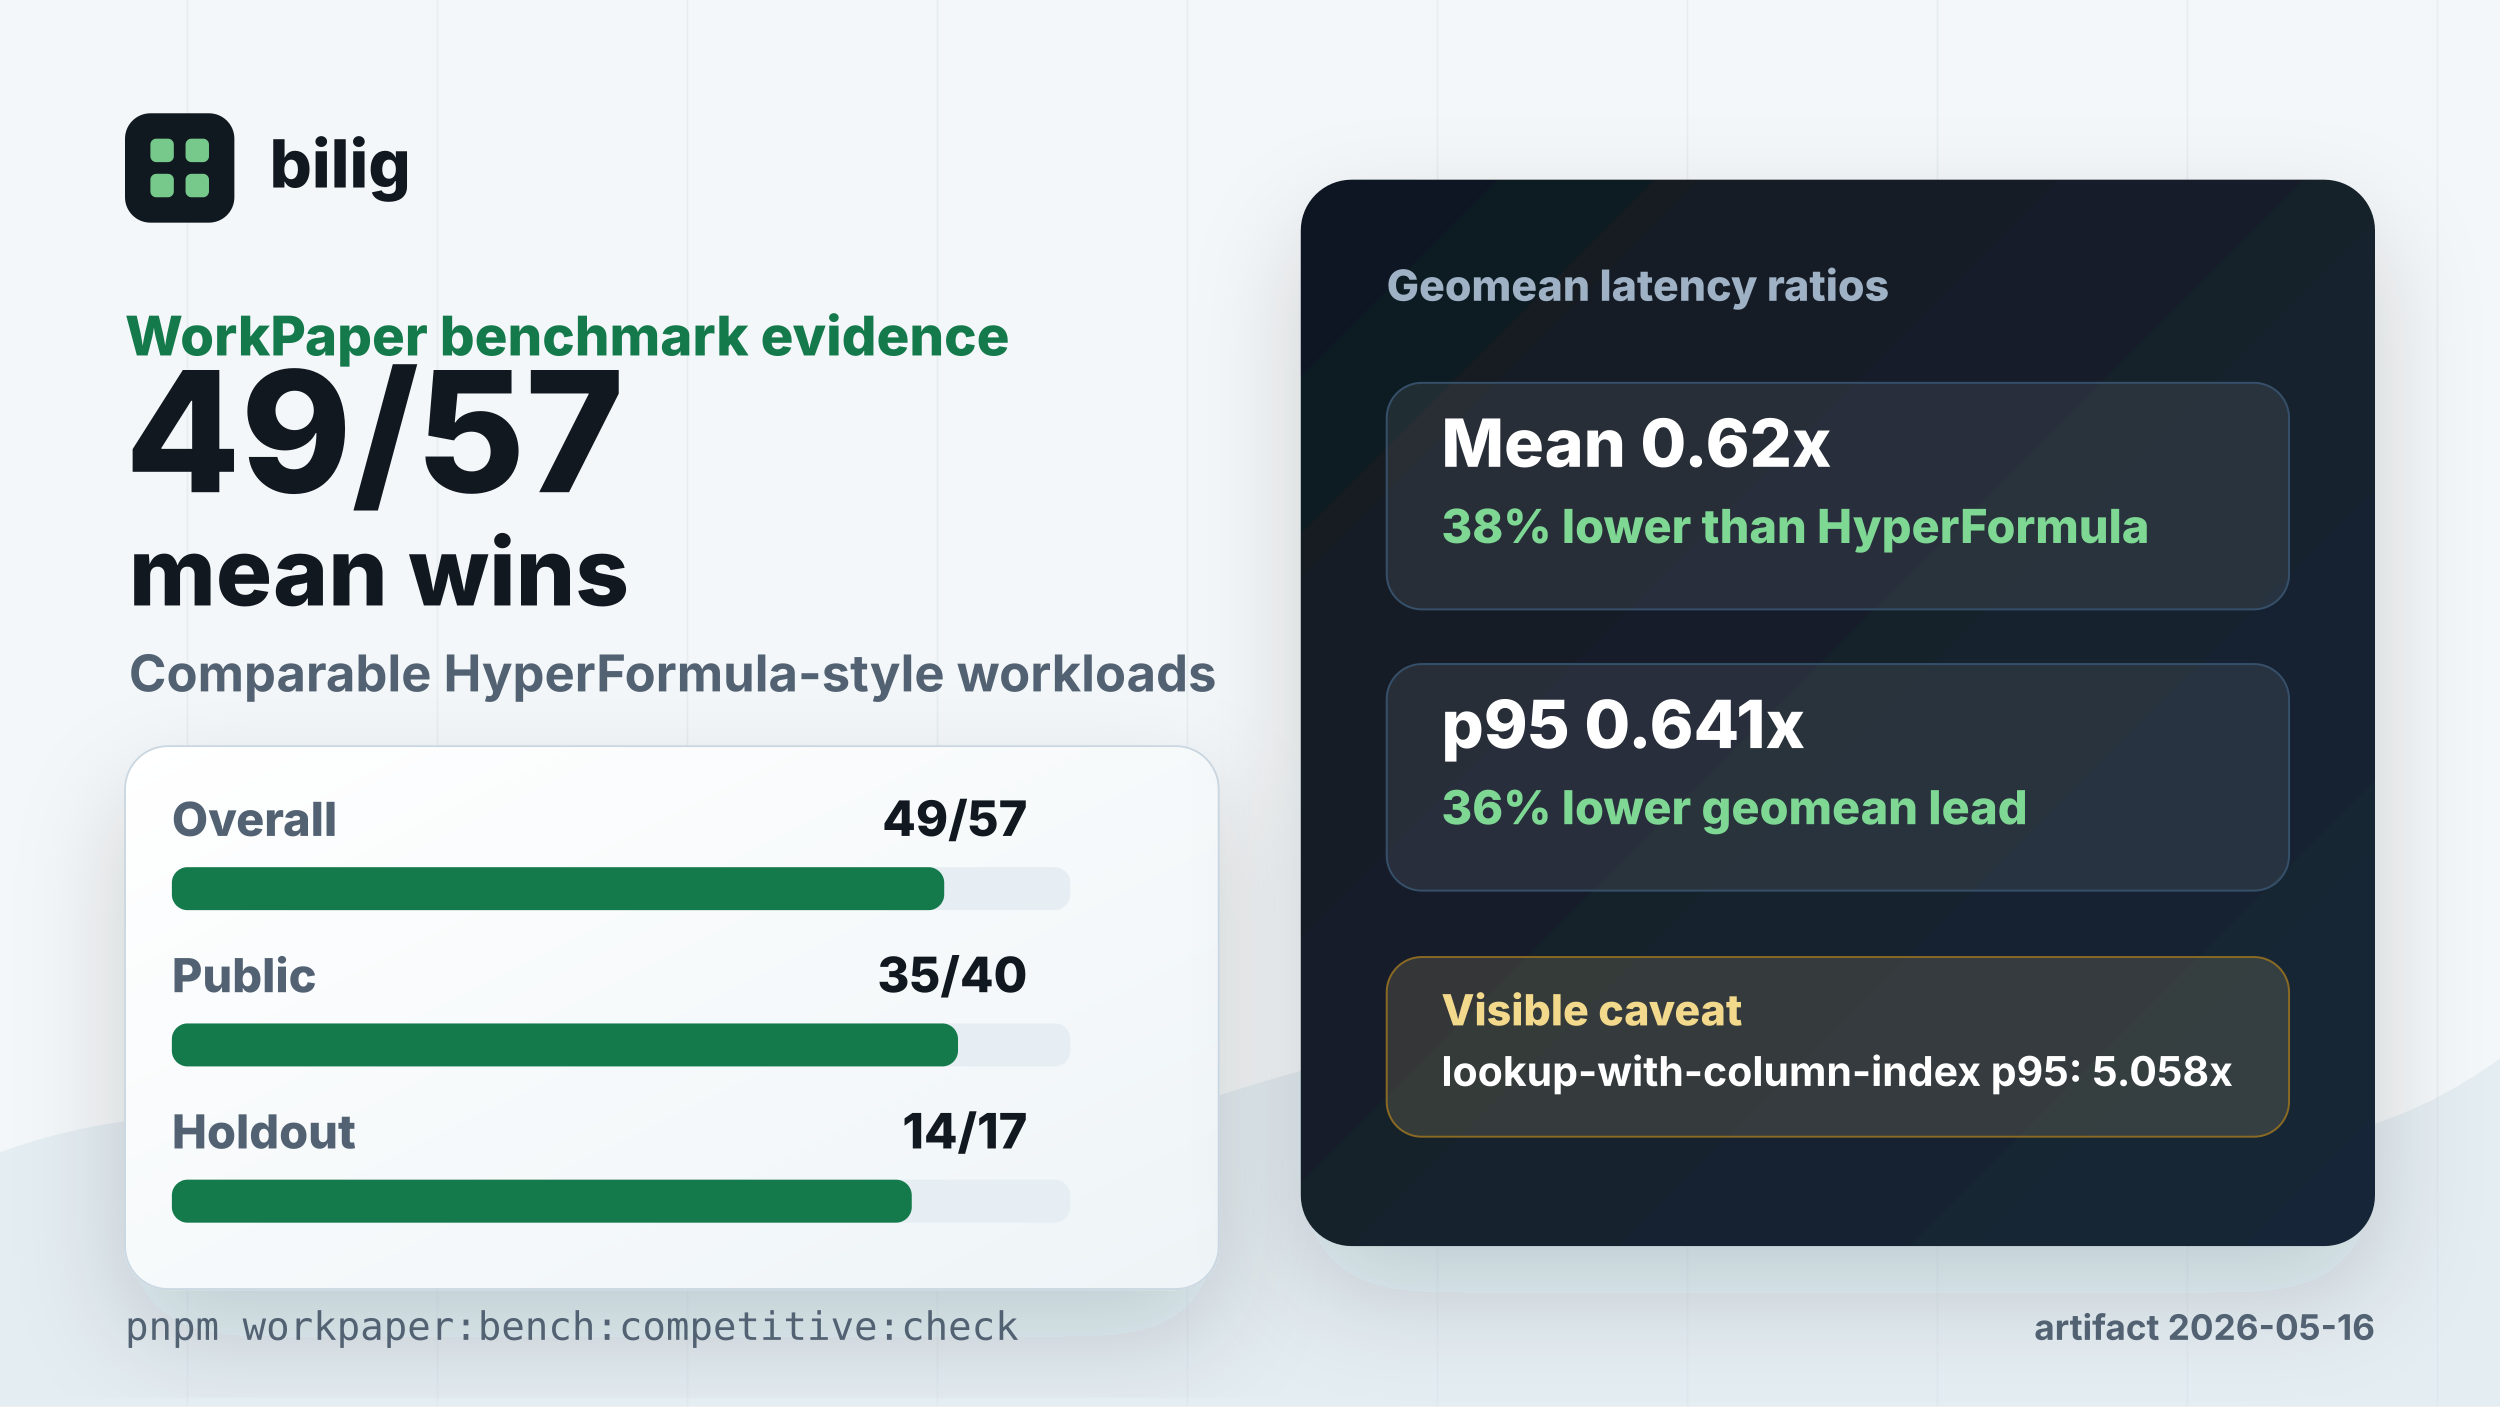
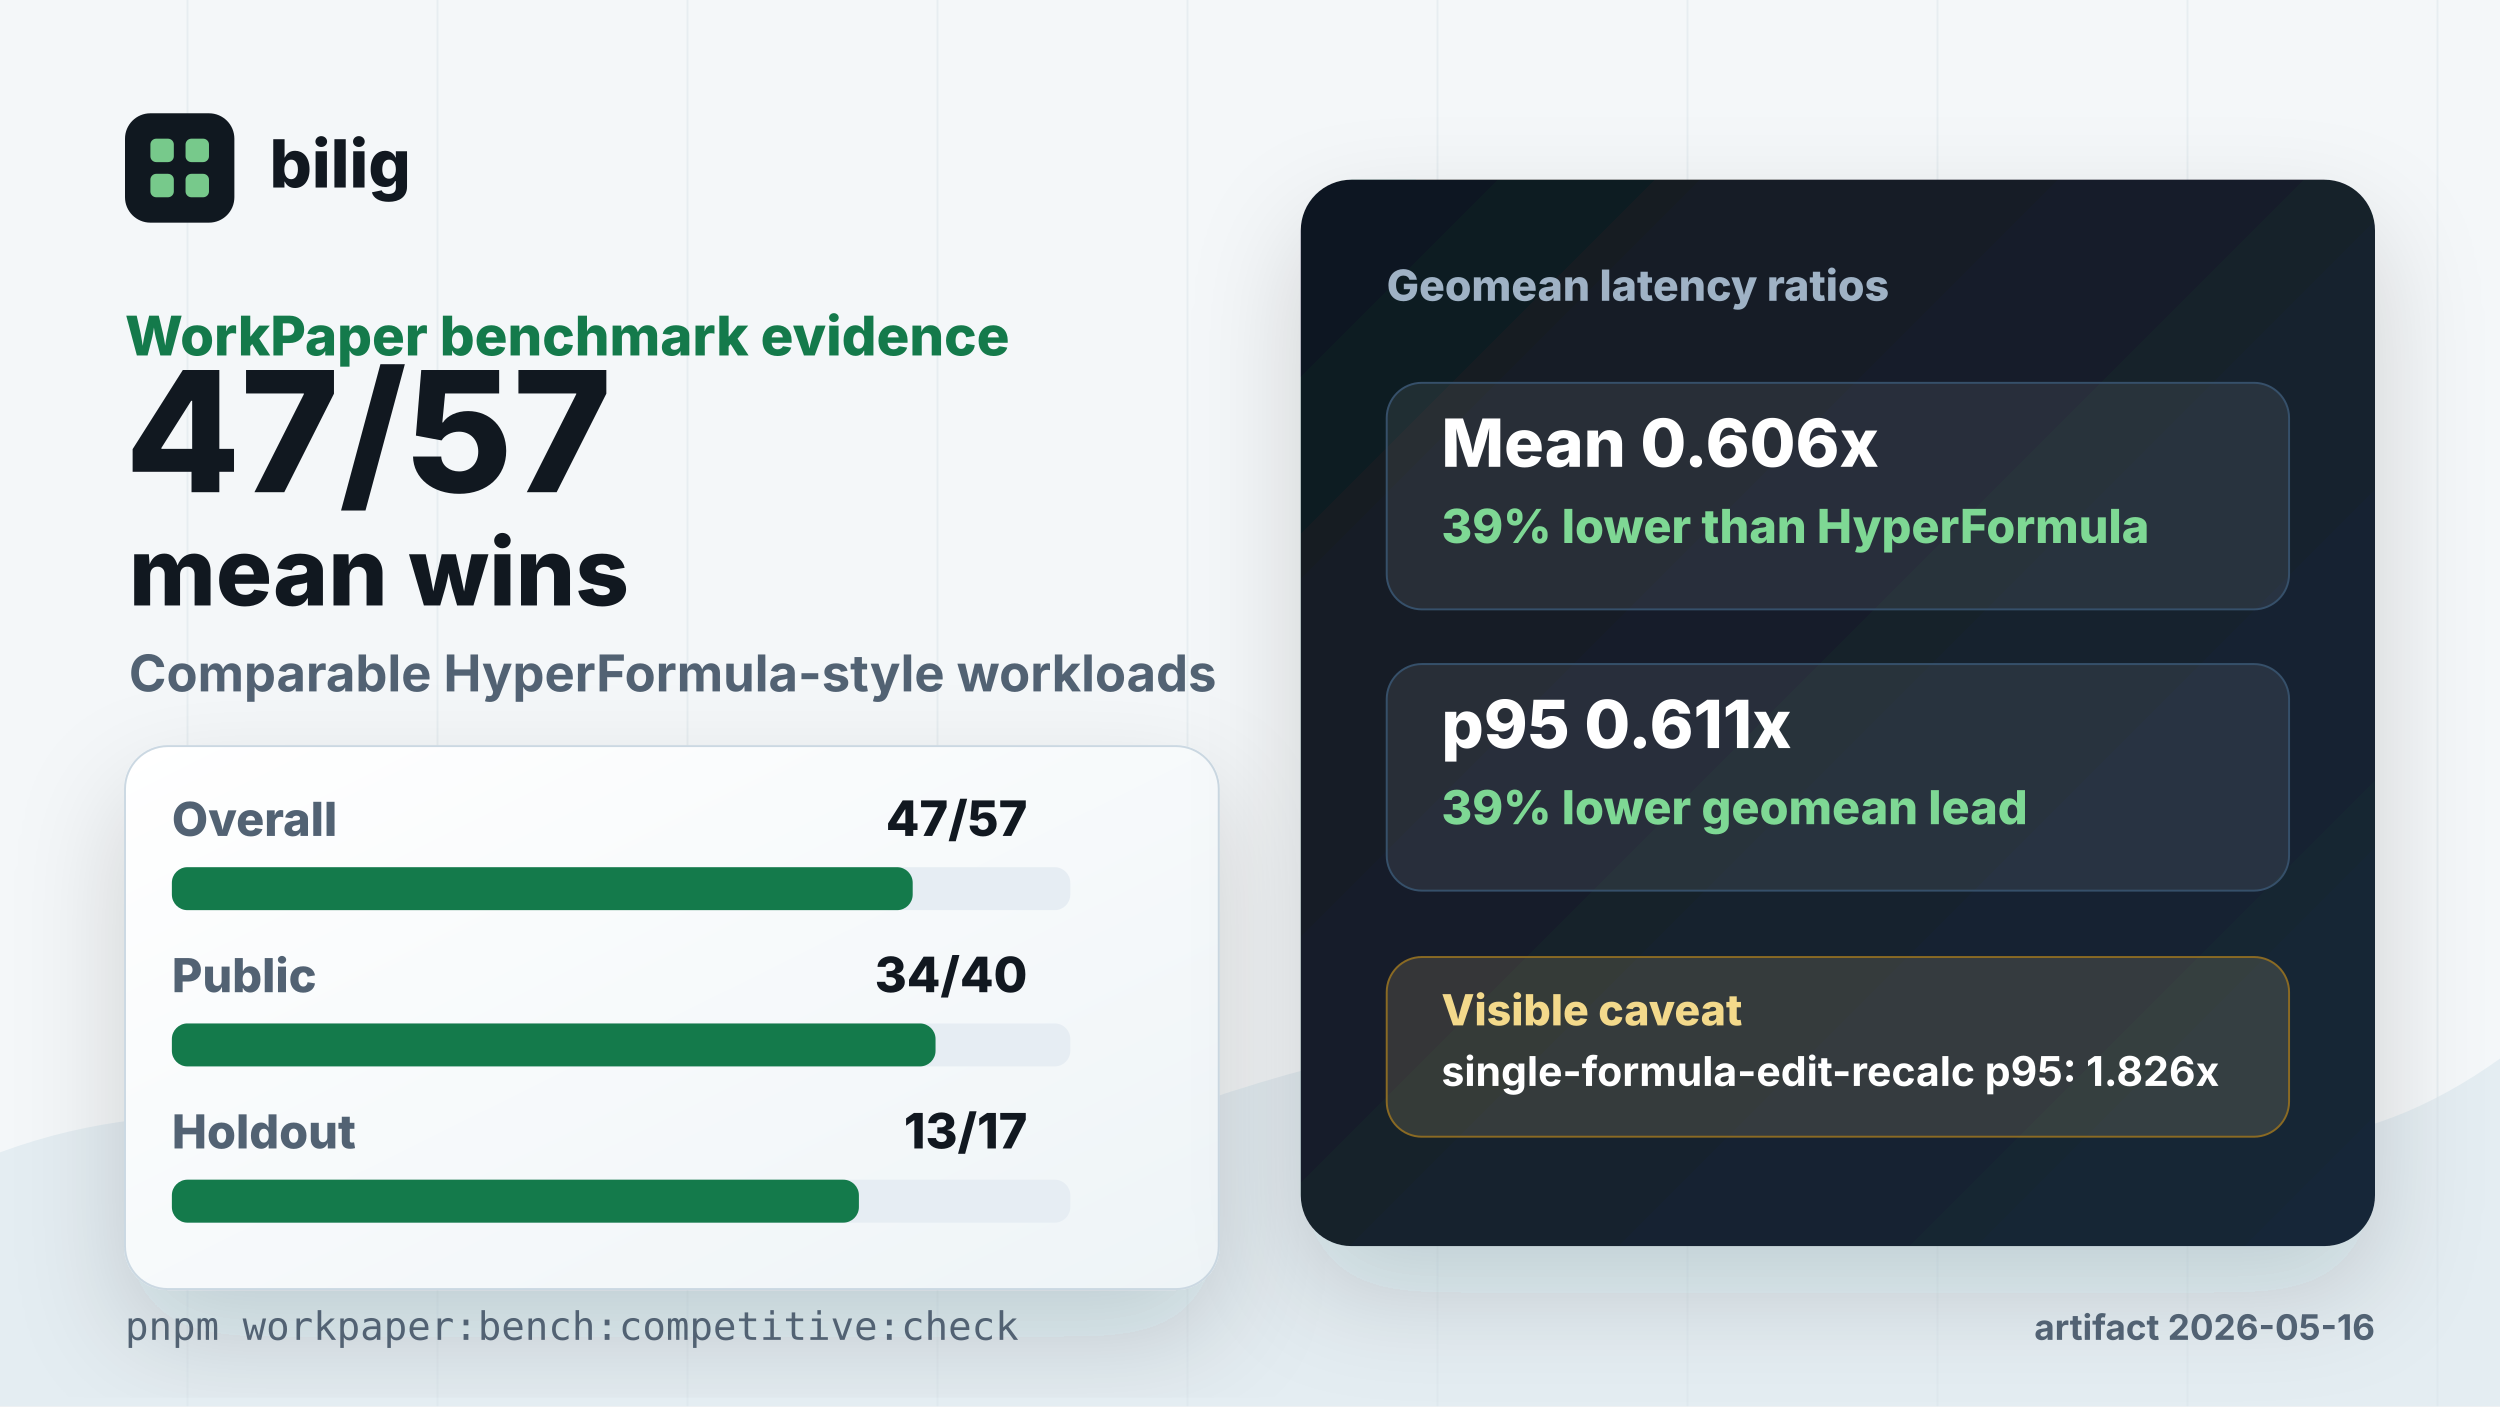
<svg xmlns="http://www.w3.org/2000/svg" width="1280" height="720" viewBox="0 0 1280 720">
  <defs>
    <linearGradient id="panel" x1="0" x2="1" y1="0" y2="1">
      <stop offset="0" stop-color="#ffffff" />
      <stop offset="1" stop-color="#eef4f7" />
    </linearGradient>
    <linearGradient id="dark" x1="0" x2="1" y1="0" y2="1">
      <stop offset="0" stop-color="#101820" />
      <stop offset="1" stop-color="#192838" />
    </linearGradient>
    <filter id="shadow" x="-20%" y="-20%" width="140%" height="140%">
      <feDropShadow dx="0" dy="24" stdDeviation="28" flood-color="#102033" flood-opacity="0.16" />
    </filter>
  </defs>
  <rect width="1280" height="720" fill="#f4f7f9" />
  <path d="M0 590 C190 520 340 674 520 600 C700 526 814 502 1000 560 C1135 602 1210 592 1280 542 L1280 720 L0 720 Z" fill="#e4edf2" />
  <g opacity="0.5" stroke="#d9e3ea" stroke-width="1">
    <path d="M96 0 V720" />
    <path d="M224 0 V720" />
    <path d="M352 0 V720" />
    <path d="M480 0 V720" />
    <path d="M608 0 V720" />
    <path d="M736 0 V720" />
    <path d="M864 0 V720" />
    <path d="M992 0 V720" />
    <path d="M1120 0 V720" />
    <path d="M1248 0 V720" />
  </g>
  <g transform="translate(64 58)">
    <rect x="0" y="0" width="56" height="56" rx="13" fill="#101820" />
    <rect x="13" y="13" width="12" height="12" rx="3" fill="#77c98b" />
    <rect x="31" y="13" width="12" height="12" rx="3" fill="#77c98b" />
    <rect x="13" y="31" width="12" height="12" rx="3" fill="#77c98b" />
    <rect x="31" y="31" width="12" height="12" rx="3" fill="#77c98b" />
    <text x="74" y="38" fill="#111820" font-family="Inter, Arial, Helvetica, sans-serif" font-size="34" font-weight="820">bilig</text>
  </g>
  <text x="64" y="182" fill="#147a4b" font-family="Inter, Arial, Helvetica, sans-serif" font-size="28" font-weight="820">WorkPaper benchmark evidence</text>
-   <text x="64" y="252" fill="#111820" font-family="Inter, Arial, Helvetica, sans-serif" font-size="86" font-weight="830" letter-spacing="0">49/57</text>
+   <text x="64" y="252" fill="#111820" font-family="Inter, Arial, Helvetica, sans-serif" font-size="86" font-weight="830" letter-spacing="0">47/57</text>
  <text x="66" y="310" fill="#111820" font-family="Inter, Arial, Helvetica, sans-serif" font-size="48" font-weight="800" letter-spacing="0">mean wins</text>
  <text x="66" y="354" fill="#526273" font-family="Inter, Arial, Helvetica, sans-serif" font-size="26" font-weight="650">Comparable HyperFormula-style workloads</text>
  <g filter="url(#shadow)">
    <rect x="64" y="382" width="560" height="278" rx="22" fill="url(#panel)" stroke="#cbd8e2" />
  </g>
  <g transform="translate(88 428)">
    <text x="0" y="0" fill="#526273" font-family="Inter, Arial, Helvetica, sans-serif" font-size="24" font-weight="760">Overall</text>
-     <text x="438" y="0" text-anchor="end" fill="#111820" font-family="Inter, Arial, Helvetica, sans-serif" font-size="25" font-weight="820">49/57</text>
+     <text x="438" y="0" text-anchor="end" fill="#111820" font-family="Inter, Arial, Helvetica, sans-serif" font-size="25" font-weight="820">47/57</text>
    <rect x="0" y="16" width="460" height="22" rx="8" fill="#e6edf3" />
-     <rect x="0" y="16" width="395.44" height="22" rx="8" fill="#147a4b" />
+     <rect x="0" y="16" width="379.30" height="22" rx="8" fill="#147a4b" />
  </g>
  <g transform="translate(88 508)">
    <text x="0" y="0" fill="#526273" font-family="Inter, Arial, Helvetica, sans-serif" font-size="24" font-weight="760">Public</text>
-     <text x="438" y="0" text-anchor="end" fill="#111820" font-family="Inter, Arial, Helvetica, sans-serif" font-size="25" font-weight="820">35/40</text>
+     <text x="438" y="0" text-anchor="end" fill="#111820" font-family="Inter, Arial, Helvetica, sans-serif" font-size="25" font-weight="820">34/40</text>
    <rect x="0" y="16" width="460" height="22" rx="8" fill="#e6edf3" />
-     <rect x="0" y="16" width="402.50" height="22" rx="8" fill="#147a4b" />
+     <rect x="0" y="16" width="391.00" height="22" rx="8" fill="#147a4b" />
  </g>
  <g transform="translate(88 588)">
    <text x="0" y="0" fill="#526273" font-family="Inter, Arial, Helvetica, sans-serif" font-size="24" font-weight="760">Holdout</text>
-     <text x="438" y="0" text-anchor="end" fill="#111820" font-family="Inter, Arial, Helvetica, sans-serif" font-size="25" font-weight="820">14/17</text>
+     <text x="438" y="0" text-anchor="end" fill="#111820" font-family="Inter, Arial, Helvetica, sans-serif" font-size="25" font-weight="820">13/17</text>
    <rect x="0" y="16" width="460" height="22" rx="8" fill="#e6edf3" />
-     <rect x="0" y="16" width="378.82" height="22" rx="8" fill="#147a4b" />
+     <rect x="0" y="16" width="351.76" height="22" rx="8" fill="#147a4b" />
  </g>
  <g filter="url(#shadow)">
    <rect x="666" y="92" width="550" height="546" rx="26" fill="url(#dark)" />
  </g>
  <text x="710" y="154" fill="#9fb2c5" font-family="Inter, Arial, Helvetica, sans-serif" font-size="22" font-weight="760">Geomean latency ratios</text>
  <g transform="translate(710 196)">
    <rect x="0" y="0" width="462" height="116" rx="18" fill="#ffffff" fill-opacity="0.08" stroke="#36506a" />
-     <text x="28" y="43" fill="#ffffff" font-family="Inter, Arial, Helvetica, sans-serif" font-size="34" font-weight="840">Mean 0.62x</text>
-     <text x="28" y="82" fill="#7ed894" font-family="Inter, Arial, Helvetica, sans-serif" font-size="24" font-weight="780">38% lower than HyperFormula</text>
+     <text x="28" y="43" fill="#ffffff" font-family="Inter, Arial, Helvetica, sans-serif" font-size="34" font-weight="840">Mean 0.606x</text>
+     <text x="28" y="82" fill="#7ed894" font-family="Inter, Arial, Helvetica, sans-serif" font-size="24" font-weight="780">39% lower than HyperFormula</text>
  </g>
  <g transform="translate(710 340)">
    <rect x="0" y="0" width="462" height="116" rx="18" fill="#ffffff" fill-opacity="0.08" stroke="#36506a" />
-     <text x="28" y="43" fill="#ffffff" font-family="Inter, Arial, Helvetica, sans-serif" font-size="34" font-weight="840">p95 0.641x</text>
-     <text x="28" y="82" fill="#7ed894" font-family="Inter, Arial, Helvetica, sans-serif" font-size="24" font-weight="780">36% lower geomean lead</text>
+     <text x="28" y="43" fill="#ffffff" font-family="Inter, Arial, Helvetica, sans-serif" font-size="34" font-weight="840">p95 0.611x</text>
+     <text x="28" y="82" fill="#7ed894" font-family="Inter, Arial, Helvetica, sans-serif" font-size="24" font-weight="780">39% lower geomean lead</text>
  </g>
  <g transform="translate(710 490)">
    <rect x="0" y="0" width="462" height="92" rx="18" fill="#f4d991" fill-opacity="0.14" stroke="#8a6a23" />
    <text x="28" y="35" fill="#f3d98b" font-family="Inter, Arial, Helvetica, sans-serif" font-size="22" font-weight="820">Visible caveat</text>
-     <text x="28" y="66" fill="#ffffff" font-family="Inter, Arial, Helvetica, sans-serif" font-size="21" font-weight="650">lookup-with-column-index p95: 5.058x</text>
+     <text x="28" y="66" fill="#ffffff" font-family="Inter, Arial, Helvetica, sans-serif" font-size="21" font-weight="650">single-formula-edit-recalc p95: 1.826x</text>
  </g>
  <text x="64" y="686" fill="#526273" font-family="SFMono-Regular, Menlo, Consolas, monospace" font-size="20">pnpm workpaper:bench:competitive:check</text>
  <text x="1216" y="686" text-anchor="end" fill="#526273" font-family="Inter, Arial, Helvetica, sans-serif" font-size="18" font-weight="650">artifact 2026-05-16</text>
</svg>
